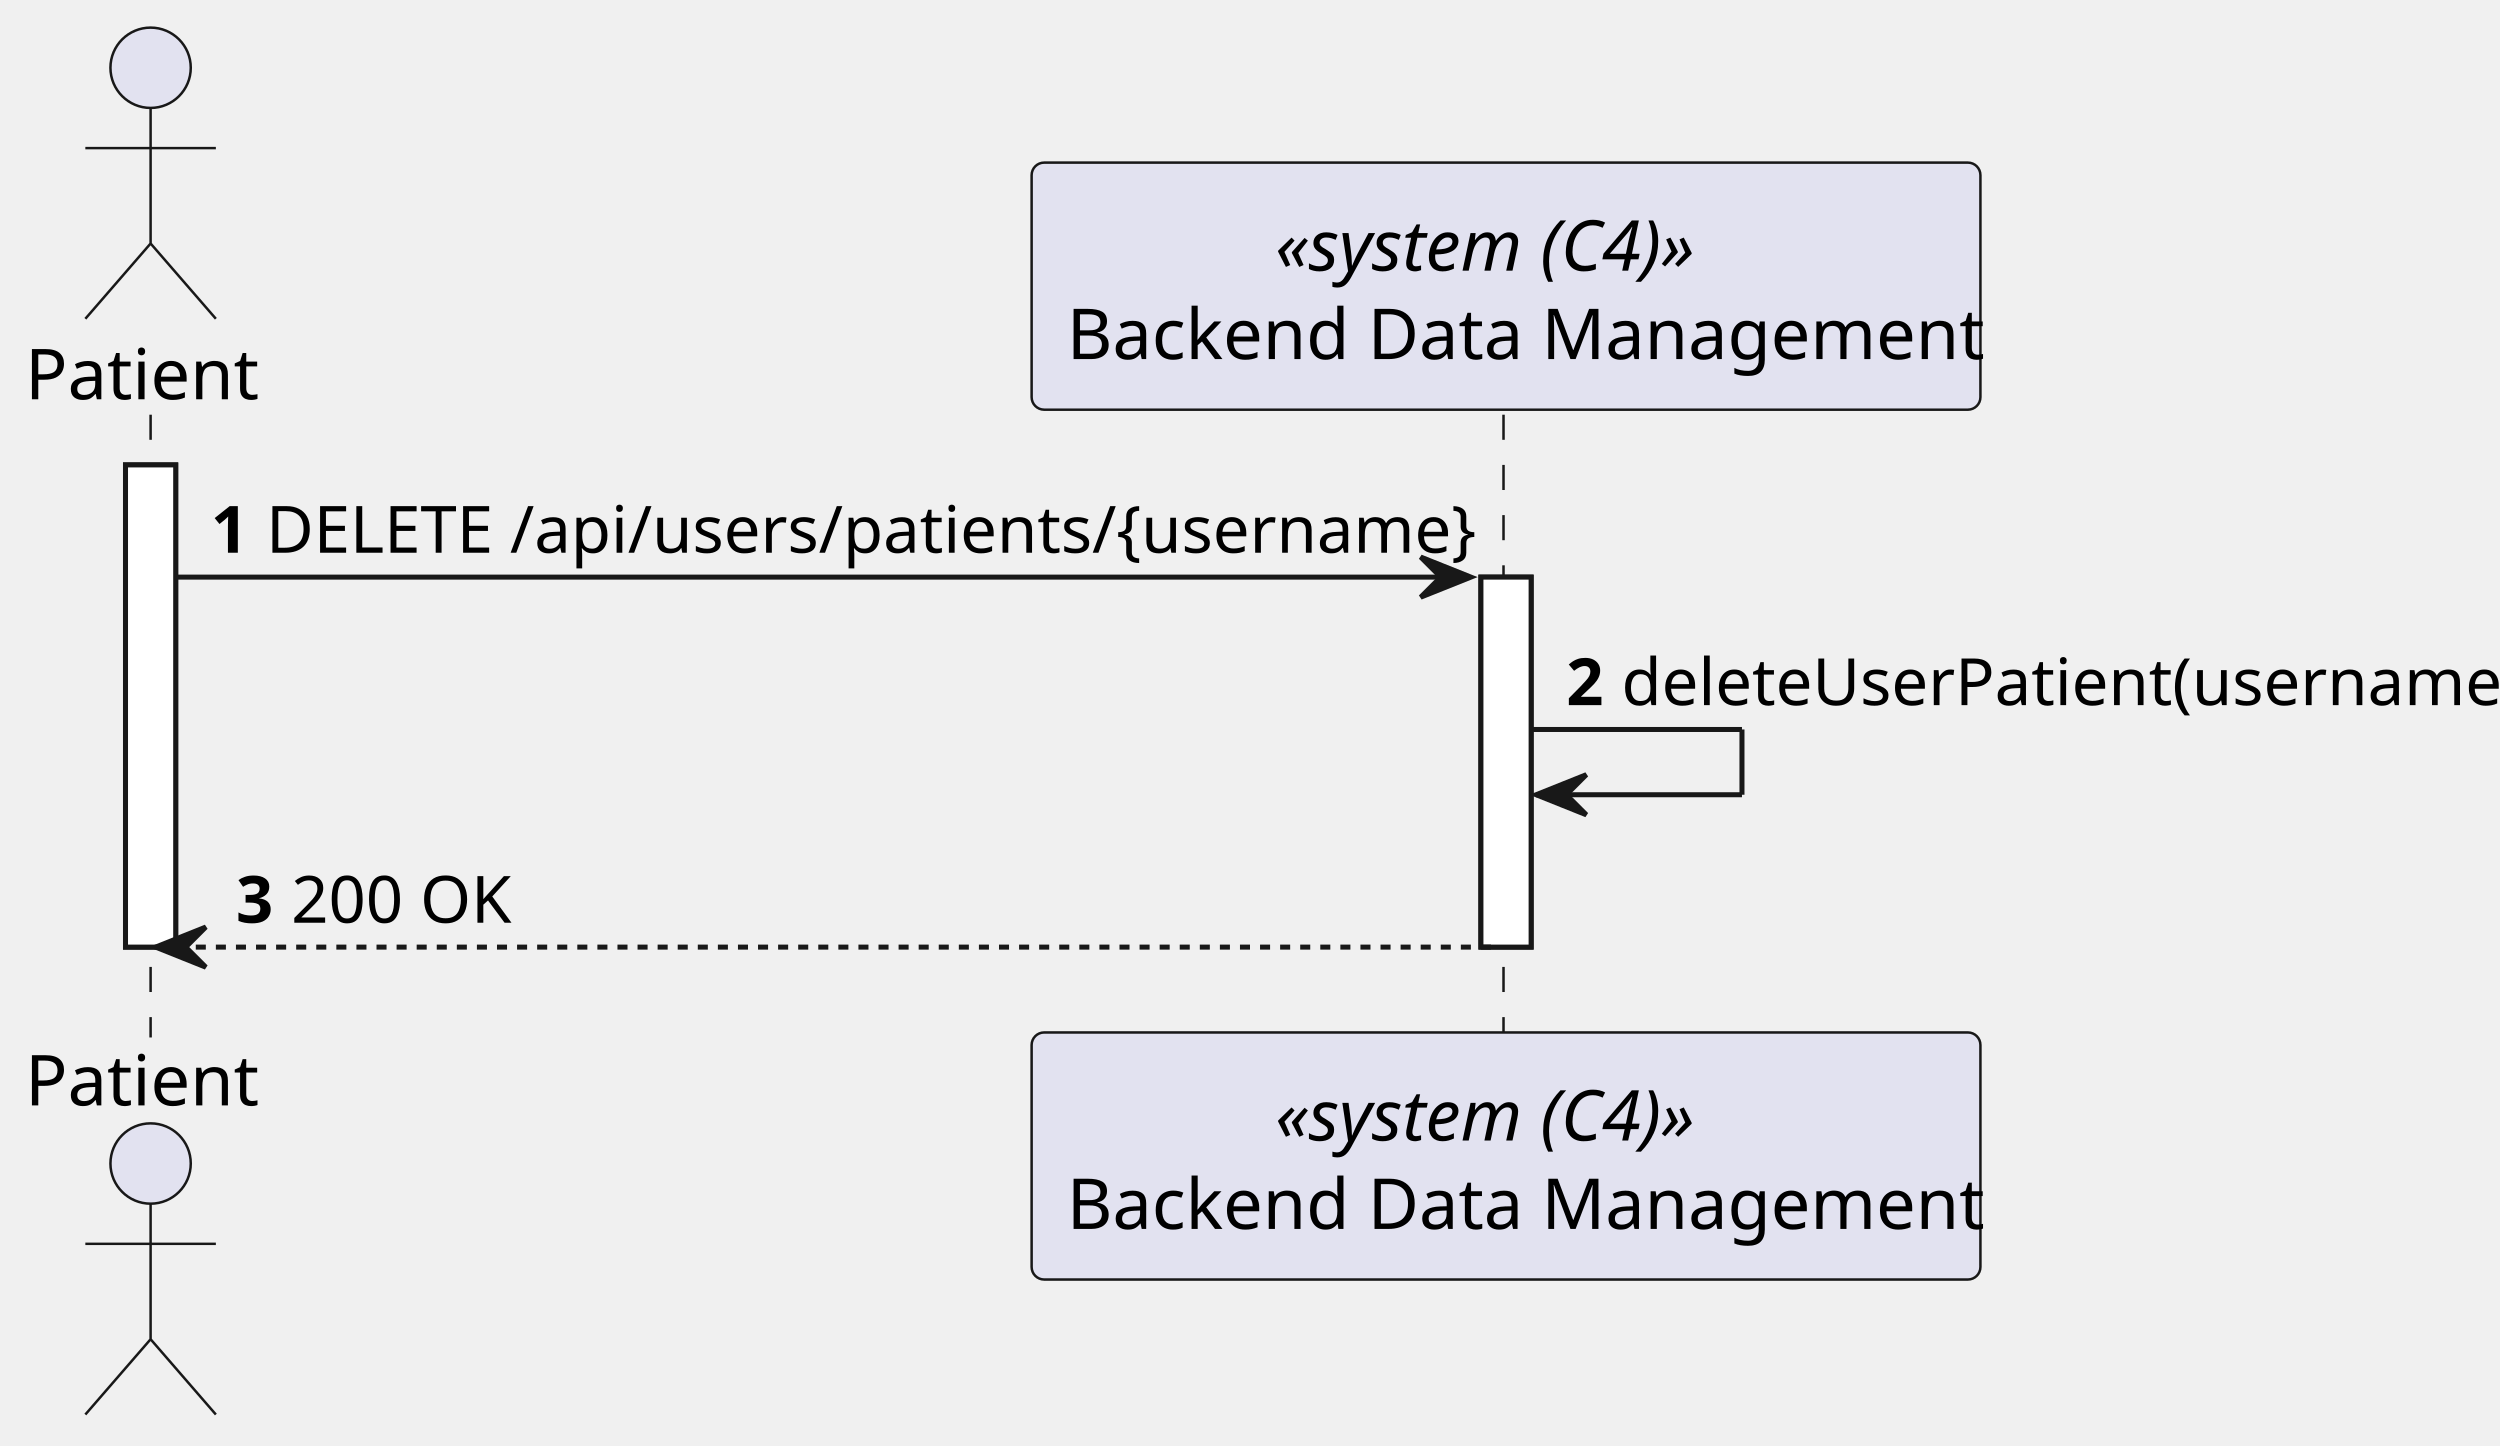
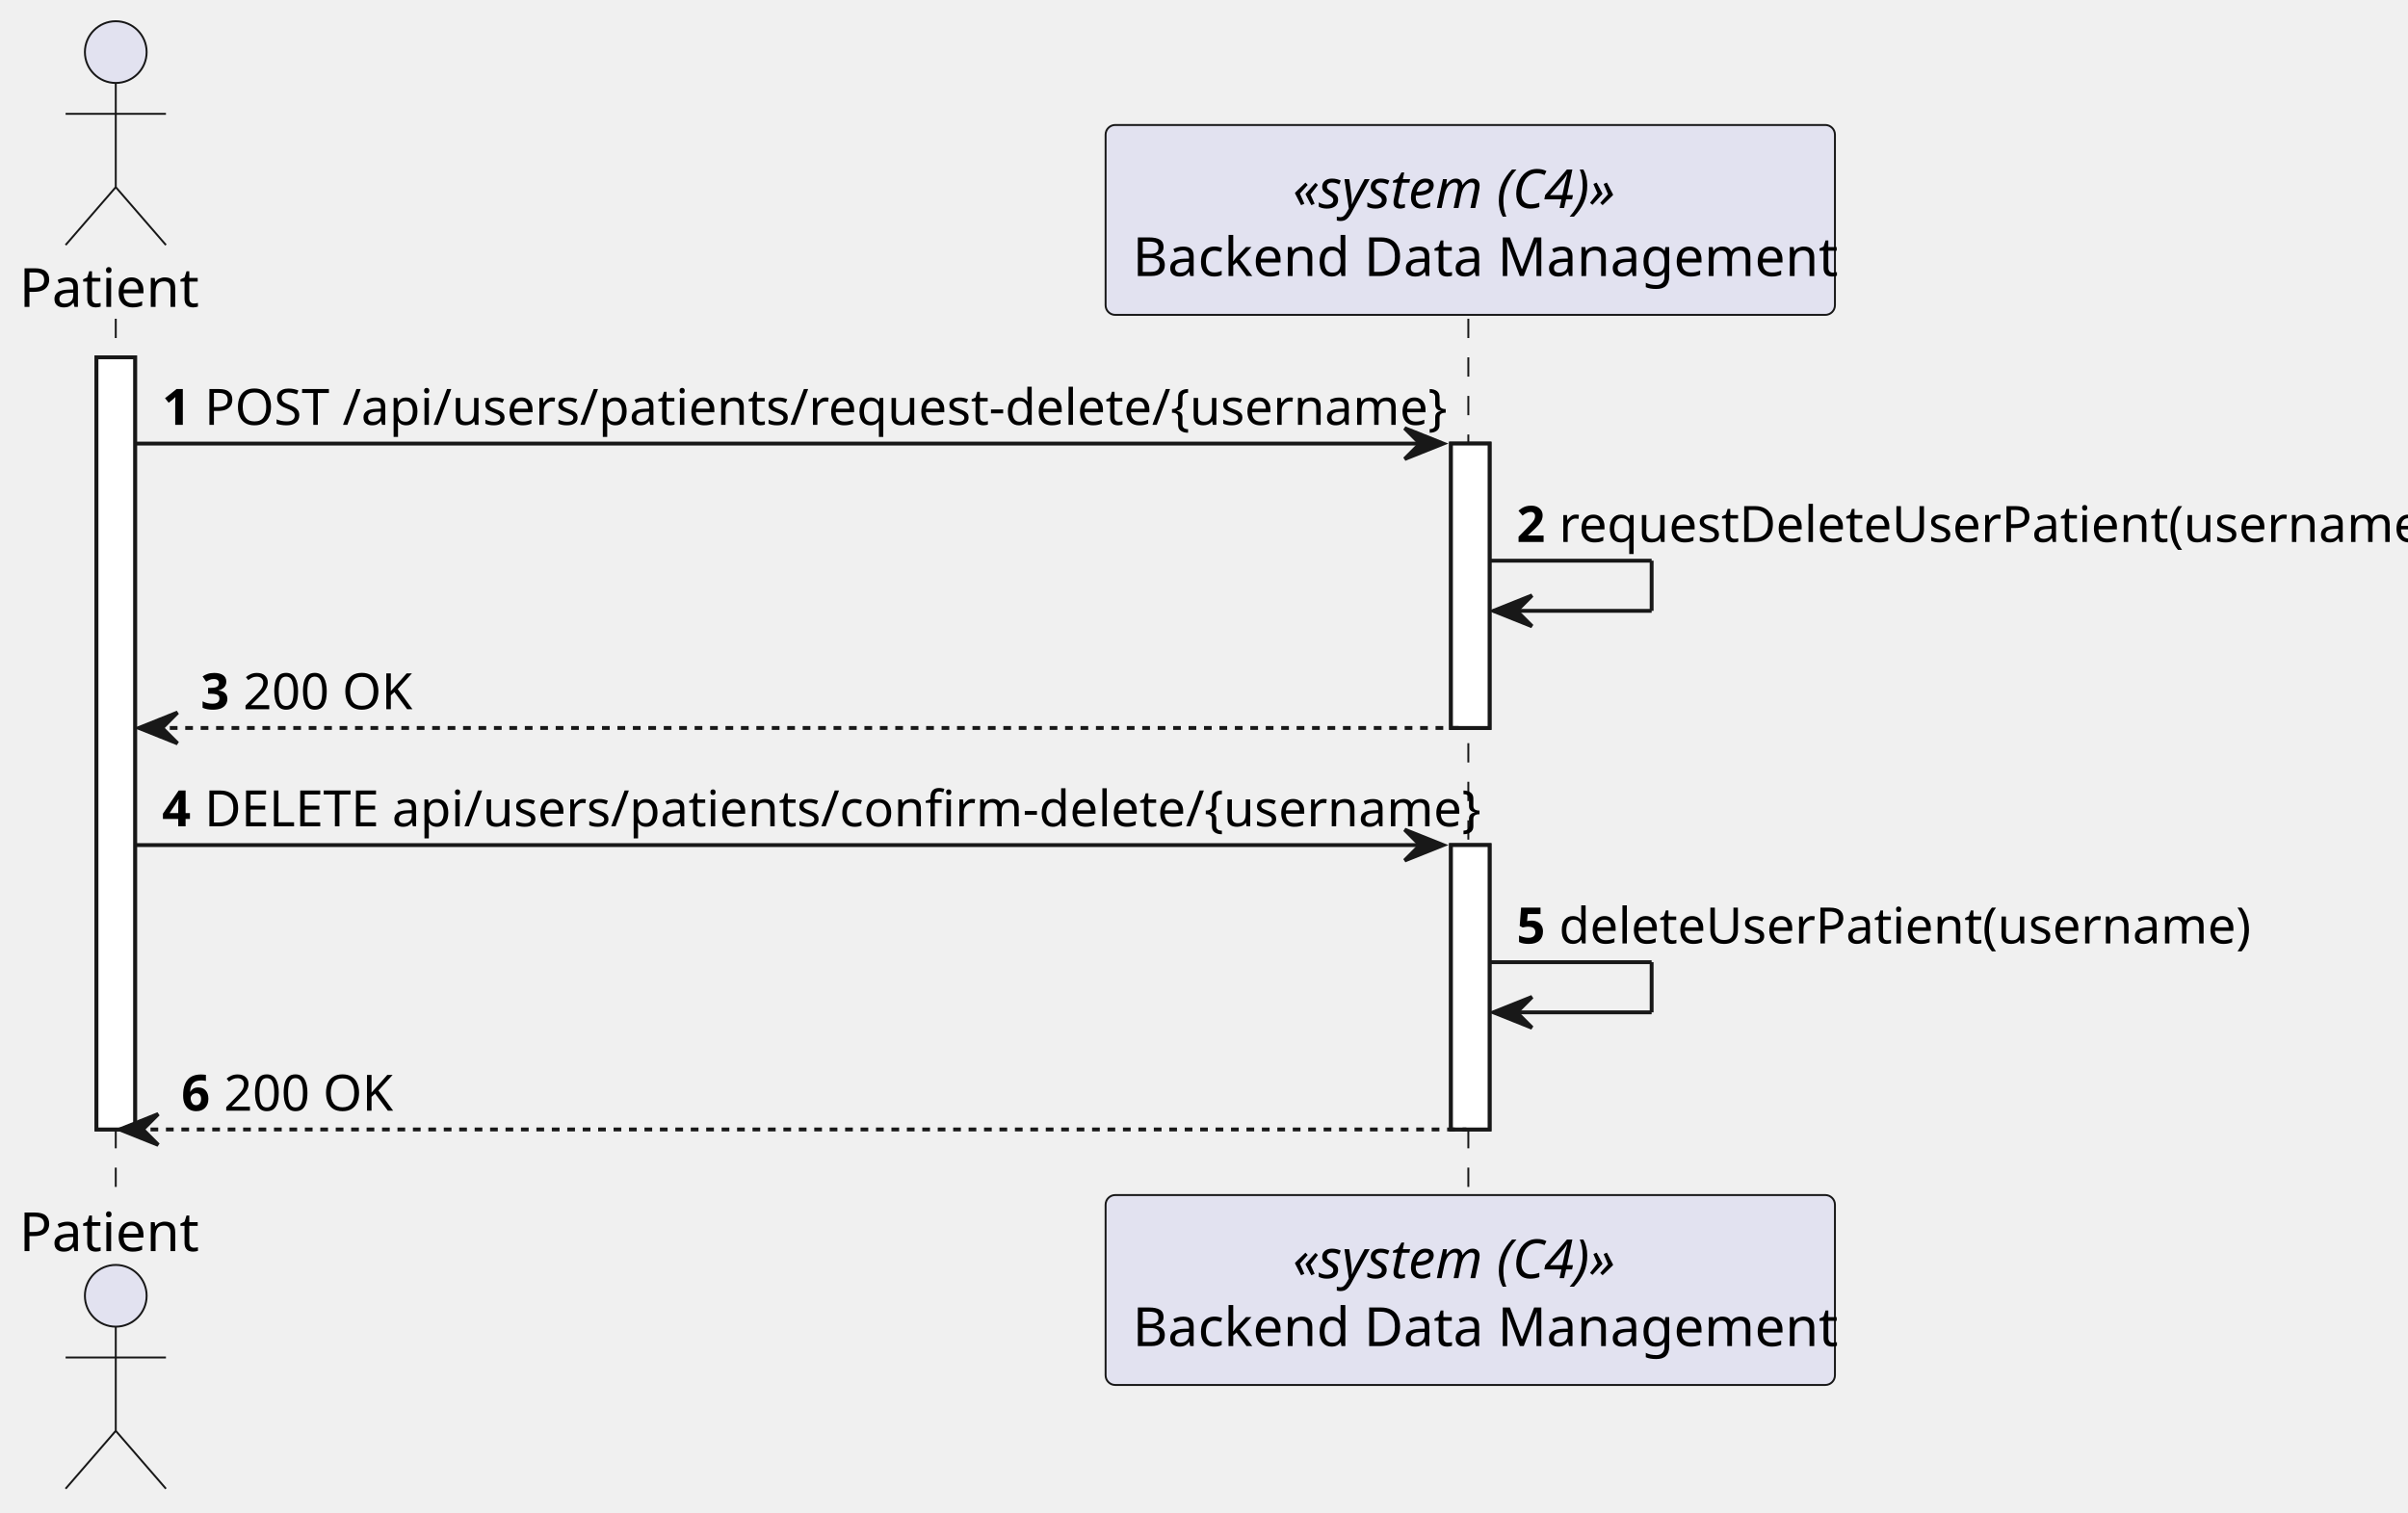
- <svg xmlns="http://www.w3.org/2000/svg" contentStyleType="text/css" height="288px" preserveAspectRatio="none" style="width:498px;height:288px;background:#FFFFFF;" version="1.1" viewBox="0 0 498 288" width="498px" zoomAndPan="magnify">
+ <svg xmlns="http://www.w3.org/2000/svg" contentStyleType="text/css" height="392px" preserveAspectRatio="none" style="width:624px;height:392px;background:#FFFFFF;" version="1.1" viewBox="0 0 624 392" width="624px" zoomAndPan="magnify">
  <defs />
  <g>
-     <rect fill="#FFFFFF" height="96.055" style="stroke:#181818;stroke-width:1.0;" width="10" x="25" y="92.609" />
-     <rect fill="#FFFFFF" height="73.703" style="stroke:#181818;stroke-width:1.0;" width="10" x="295" y="114.961" />
-     <line style="stroke:#181818;stroke-width:0.5;stroke-dasharray:5.0,5.0;" x1="30" x2="30" y1="82.609" y2="206.664" />
-     <line style="stroke:#181818;stroke-width:0.5;stroke-dasharray:5.0,5.0;" x1="299.5" x2="299.5" y1="82.609" y2="206.664" />
+     <rect fill="#FFFFFF" height="200.109" style="stroke:#181818;stroke-width:1.0;" width="10" x="25" y="92.609" />
+     <rect fill="#FFFFFF" height="73.703" style="stroke:#181818;stroke-width:1.0;" width="10" x="376" y="114.961" />
+     <rect fill="#FFFFFF" height="73.703" style="stroke:#181818;stroke-width:1.0;" width="10" x="376" y="219.016" />
+     <line style="stroke:#181818;stroke-width:0.5;stroke-dasharray:5.0,5.0;" x1="30" x2="30" y1="82.609" y2="310.719" />
+     <line style="stroke:#181818;stroke-width:0.5;stroke-dasharray:5.0,5.0;" x1="380.5" x2="380.5" y1="82.609" y2="310.719" />
    <text fill="#000000" font-family="sans-serif" font-size="14" lengthAdjust="spacing" textLength="44" x="5" y="79.533">Patient</text>
    <ellipse cx="30" cy="13.5" fill="#E2E2F0" rx="8" ry="8" style="stroke:#181818;stroke-width:0.5;" />
    <path d="M30,21.5 L30,48.5 M17,29.5 L43,29.5 M30,48.5 L17,63.5 M30,48.5 L43,63.5 " fill="none" style="stroke:#181818;stroke-width:0.5;" />
-     <text fill="#000000" font-family="sans-serif" font-size="14" lengthAdjust="spacing" textLength="44" x="5" y="220.197">Patient</text>
-     <ellipse cx="30" cy="231.773" fill="#E2E2F0" rx="8" ry="8" style="stroke:#181818;stroke-width:0.5;" />
-     <path d="M30,239.773 L30,266.773 M17,247.773 L43,247.773 M30,266.773 L17,281.773 M30,266.773 L43,281.773 " fill="none" style="stroke:#181818;stroke-width:0.5;" />
-     <rect fill="#E2E2F0" height="49.219" rx="2.5" ry="2.5" style="stroke:#181818;stroke-width:0.5;" width="189" x="205.5" y="32.391" />
-     <text fill="#000000" font-family="sans-serif" font-size="14" font-style="italic" lengthAdjust="spacing" textLength="92" x="254" y="53.924">«system (C4)»</text>
-     <text fill="#000000" font-family="sans-serif" font-size="14" lengthAdjust="spacing" textLength="175" x="212.5" y="71.533">Backend Data Management</text>
-     <rect fill="#E2E2F0" height="49.219" rx="2.5" ry="2.5" style="stroke:#181818;stroke-width:0.5;" width="189" x="205.5" y="205.664" />
-     <text fill="#000000" font-family="sans-serif" font-size="14" font-style="italic" lengthAdjust="spacing" textLength="92" x="254" y="227.197">«system (C4)»</text>
-     <text fill="#000000" font-family="sans-serif" font-size="14" lengthAdjust="spacing" textLength="175" x="212.5" y="244.807">Backend Data Management</text>
-     <rect fill="#FFFFFF" height="96.055" style="stroke:#181818;stroke-width:1.0;" width="10" x="25" y="92.609" />
-     <rect fill="#FFFFFF" height="73.703" style="stroke:#181818;stroke-width:1.0;" width="10" x="295" y="114.961" />
-     <polygon fill="#181818" points="283,110.961,293,114.961,283,118.961,287,114.961" style="stroke:#181818;stroke-width:1.0;" />
-     <line style="stroke:#181818;stroke-width:1.0;" x1="35" x2="289" y1="114.961" y2="114.961" />
+     <text fill="#000000" font-family="sans-serif" font-size="14" lengthAdjust="spacing" textLength="44" x="5" y="324.252">Patient</text>
+     <ellipse cx="30" cy="335.828" fill="#E2E2F0" rx="8" ry="8" style="stroke:#181818;stroke-width:0.5;" />
+     <path d="M30,343.828 L30,370.828 M17,351.828 L43,351.828 M30,370.828 L17,385.828 M30,370.828 L43,385.828 " fill="none" style="stroke:#181818;stroke-width:0.5;" />
+     <rect fill="#E2E2F0" height="49.219" rx="2.5" ry="2.5" style="stroke:#181818;stroke-width:0.5;" width="189" x="286.5" y="32.391" />
+     <text fill="#000000" font-family="sans-serif" font-size="14" font-style="italic" lengthAdjust="spacing" textLength="92" x="335" y="53.924">«system (C4)»</text>
+     <text fill="#000000" font-family="sans-serif" font-size="14" lengthAdjust="spacing" textLength="175" x="293.5" y="71.533">Backend Data Management</text>
+     <rect fill="#E2E2F0" height="49.219" rx="2.5" ry="2.5" style="stroke:#181818;stroke-width:0.5;" width="189" x="286.5" y="309.719" />
+     <text fill="#000000" font-family="sans-serif" font-size="14" font-style="italic" lengthAdjust="spacing" textLength="92" x="335" y="331.252">«system (C4)»</text>
+     <text fill="#000000" font-family="sans-serif" font-size="14" lengthAdjust="spacing" textLength="175" x="293.5" y="348.861">Backend Data Management</text>
+     <rect fill="#FFFFFF" height="200.109" style="stroke:#181818;stroke-width:1.0;" width="10" x="25" y="92.609" />
+     <rect fill="#FFFFFF" height="73.703" style="stroke:#181818;stroke-width:1.0;" width="10" x="376" y="114.961" />
+     <rect fill="#FFFFFF" height="73.703" style="stroke:#181818;stroke-width:1.0;" width="10" x="376" y="219.016" />
+     <polygon fill="#181818" points="364,110.961,374,114.961,364,118.961,368,114.961" style="stroke:#181818;stroke-width:1.0;" />
+     <line style="stroke:#181818;stroke-width:1.0;" x1="35" x2="370" y1="114.961" y2="114.961" />
    <text fill="#000000" font-family="sans-serif" font-size="13" font-weight="bold" lengthAdjust="spacing" textLength="7" x="42" y="110.105">1</text>
-     <text fill="#000000" font-family="sans-serif" font-size="13" lengthAdjust="spacing" textLength="230" x="53" y="110.105">DELETE /api/users/patients/{username}</text>
-     <line style="stroke:#181818;stroke-width:1.0;" x1="305" x2="347" y1="145.312" y2="145.312" />
-     <line style="stroke:#181818;stroke-width:1.0;" x1="347" x2="347" y1="145.312" y2="158.312" />
-     <line style="stroke:#181818;stroke-width:1.0;" x1="306" x2="347" y1="158.312" y2="158.312" />
-     <polygon fill="#181818" points="316,154.312,306,158.312,316,162.312,312,158.312" style="stroke:#181818;stroke-width:1.0;" />
-     <text fill="#000000" font-family="sans-serif" font-size="13" font-weight="bold" lengthAdjust="spacing" textLength="7" x="312" y="140.456">2</text>
-     <text fill="#000000" font-family="sans-serif" font-size="13" lengthAdjust="spacing" textLength="168" x="323" y="140.456">deleteUserPatient(username)</text>
-     <polygon fill="#181818" points="41,184.664,31,188.664,41,192.664,37,188.664" style="stroke:#181818;stroke-width:1.0;" />
-     <line style="stroke:#181818;stroke-width:1.0;stroke-dasharray:2.0,2.0;" x1="35" x2="299" y1="188.664" y2="188.664" />
-     <text fill="#000000" font-family="sans-serif" font-size="13" font-weight="bold" lengthAdjust="spacing" textLength="7" x="47" y="183.808">3</text>
-     <text fill="#000000" font-family="sans-serif" font-size="13" lengthAdjust="spacing" textLength="44" x="58" y="183.808">200 OK</text>
+     <text fill="#000000" font-family="sans-serif" font-size="13" lengthAdjust="spacing" textLength="301" x="53" y="110.105">POST /api/users/patients/request-delete/{username}</text>
+     <line style="stroke:#181818;stroke-width:1.0;" x1="386" x2="428" y1="145.312" y2="145.312" />
+     <line style="stroke:#181818;stroke-width:1.0;" x1="428" x2="428" y1="145.312" y2="158.312" />
+     <line style="stroke:#181818;stroke-width:1.0;" x1="387" x2="428" y1="158.312" y2="158.312" />
+     <polygon fill="#181818" points="397,154.312,387,158.312,397,162.312,393,158.312" style="stroke:#181818;stroke-width:1.0;" />
+     <text fill="#000000" font-family="sans-serif" font-size="13" font-weight="bold" lengthAdjust="spacing" textLength="7" x="393" y="140.456">2</text>
+     <text fill="#000000" font-family="sans-serif" font-size="13" lengthAdjust="spacing" textLength="213" x="404" y="140.456">requestDeleteUserPatient(username)</text>
+     <polygon fill="#181818" points="46,184.664,36,188.664,46,192.664,42,188.664" style="stroke:#181818;stroke-width:1.0;" />
+     <line style="stroke:#181818;stroke-width:1.0;stroke-dasharray:2.0,2.0;" x1="40" x2="380" y1="188.664" y2="188.664" />
+     <text fill="#000000" font-family="sans-serif" font-size="13" font-weight="bold" lengthAdjust="spacing" textLength="7" x="52" y="183.808">3</text>
+     <text fill="#000000" font-family="sans-serif" font-size="13" lengthAdjust="spacing" textLength="44" x="63" y="183.808">200 OK</text>
+     <polygon fill="#181818" points="364,215.016,374,219.016,364,223.016,368,219.016" style="stroke:#181818;stroke-width:1.0;" />
+     <line style="stroke:#181818;stroke-width:1.0;" x1="35" x2="370" y1="219.016" y2="219.016" />
+     <text fill="#000000" font-family="sans-serif" font-size="13" font-weight="bold" lengthAdjust="spacing" textLength="7" x="42" y="214.159">4</text>
+     <text fill="#000000" font-family="sans-serif" font-size="13" lengthAdjust="spacing" textLength="311" x="53" y="214.159">DELETE api/users/patients/confirm-delete/{username}</text>
+     <line style="stroke:#181818;stroke-width:1.0;" x1="386" x2="428" y1="249.367" y2="249.367" />
+     <line style="stroke:#181818;stroke-width:1.0;" x1="428" x2="428" y1="249.367" y2="262.367" />
+     <line style="stroke:#181818;stroke-width:1.0;" x1="387" x2="428" y1="262.367" y2="262.367" />
+     <polygon fill="#181818" points="397,258.367,387,262.367,397,266.367,393,262.367" style="stroke:#181818;stroke-width:1.0;" />
+     <text fill="#000000" font-family="sans-serif" font-size="13" font-weight="bold" lengthAdjust="spacing" textLength="7" x="393" y="244.511">5</text>
+     <text fill="#000000" font-family="sans-serif" font-size="13" lengthAdjust="spacing" textLength="168" x="404" y="244.511">deleteUserPatient(username)</text>
+     <polygon fill="#181818" points="41,288.719,31,292.719,41,296.719,37,292.719" style="stroke:#181818;stroke-width:1.0;" />
+     <line style="stroke:#181818;stroke-width:1.0;stroke-dasharray:2.0,2.0;" x1="35" x2="380" y1="292.719" y2="292.719" />
+     <text fill="#000000" font-family="sans-serif" font-size="13" font-weight="bold" lengthAdjust="spacing" textLength="7" x="47" y="287.862">6</text>
+     <text fill="#000000" font-family="sans-serif" font-size="13" lengthAdjust="spacing" textLength="44" x="58" y="287.862">200 OK</text>
  </g>
</svg>
